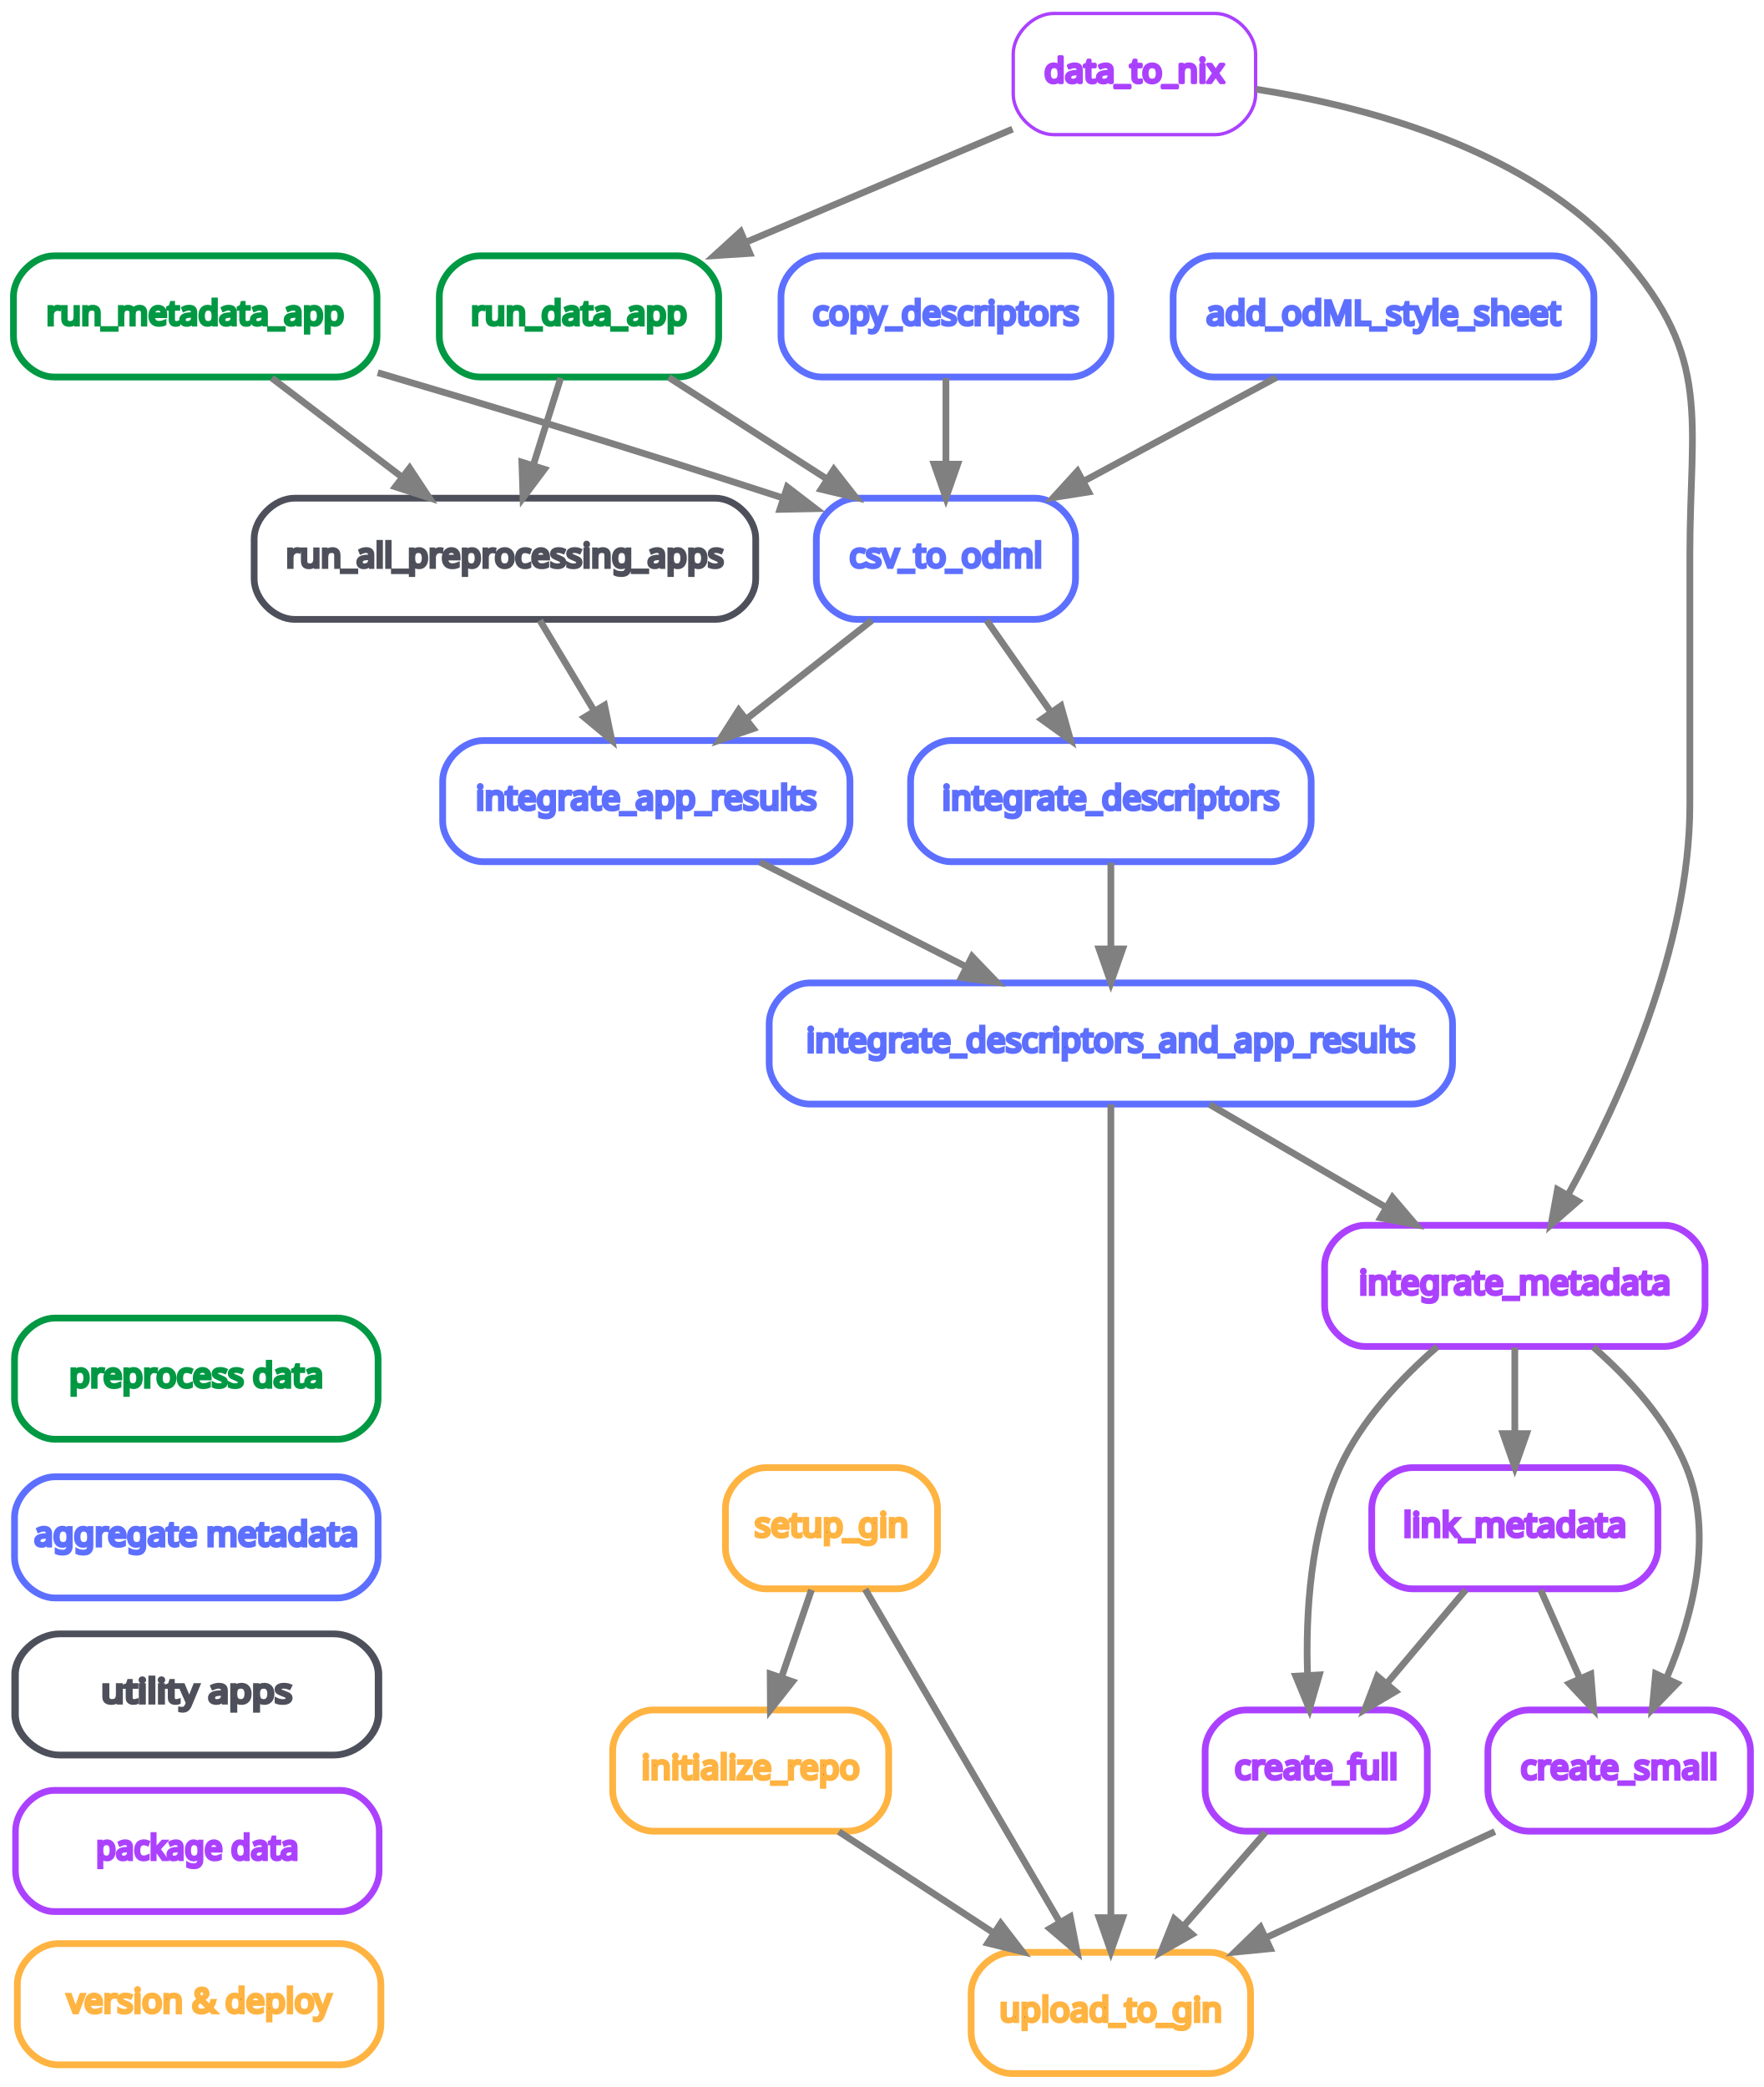
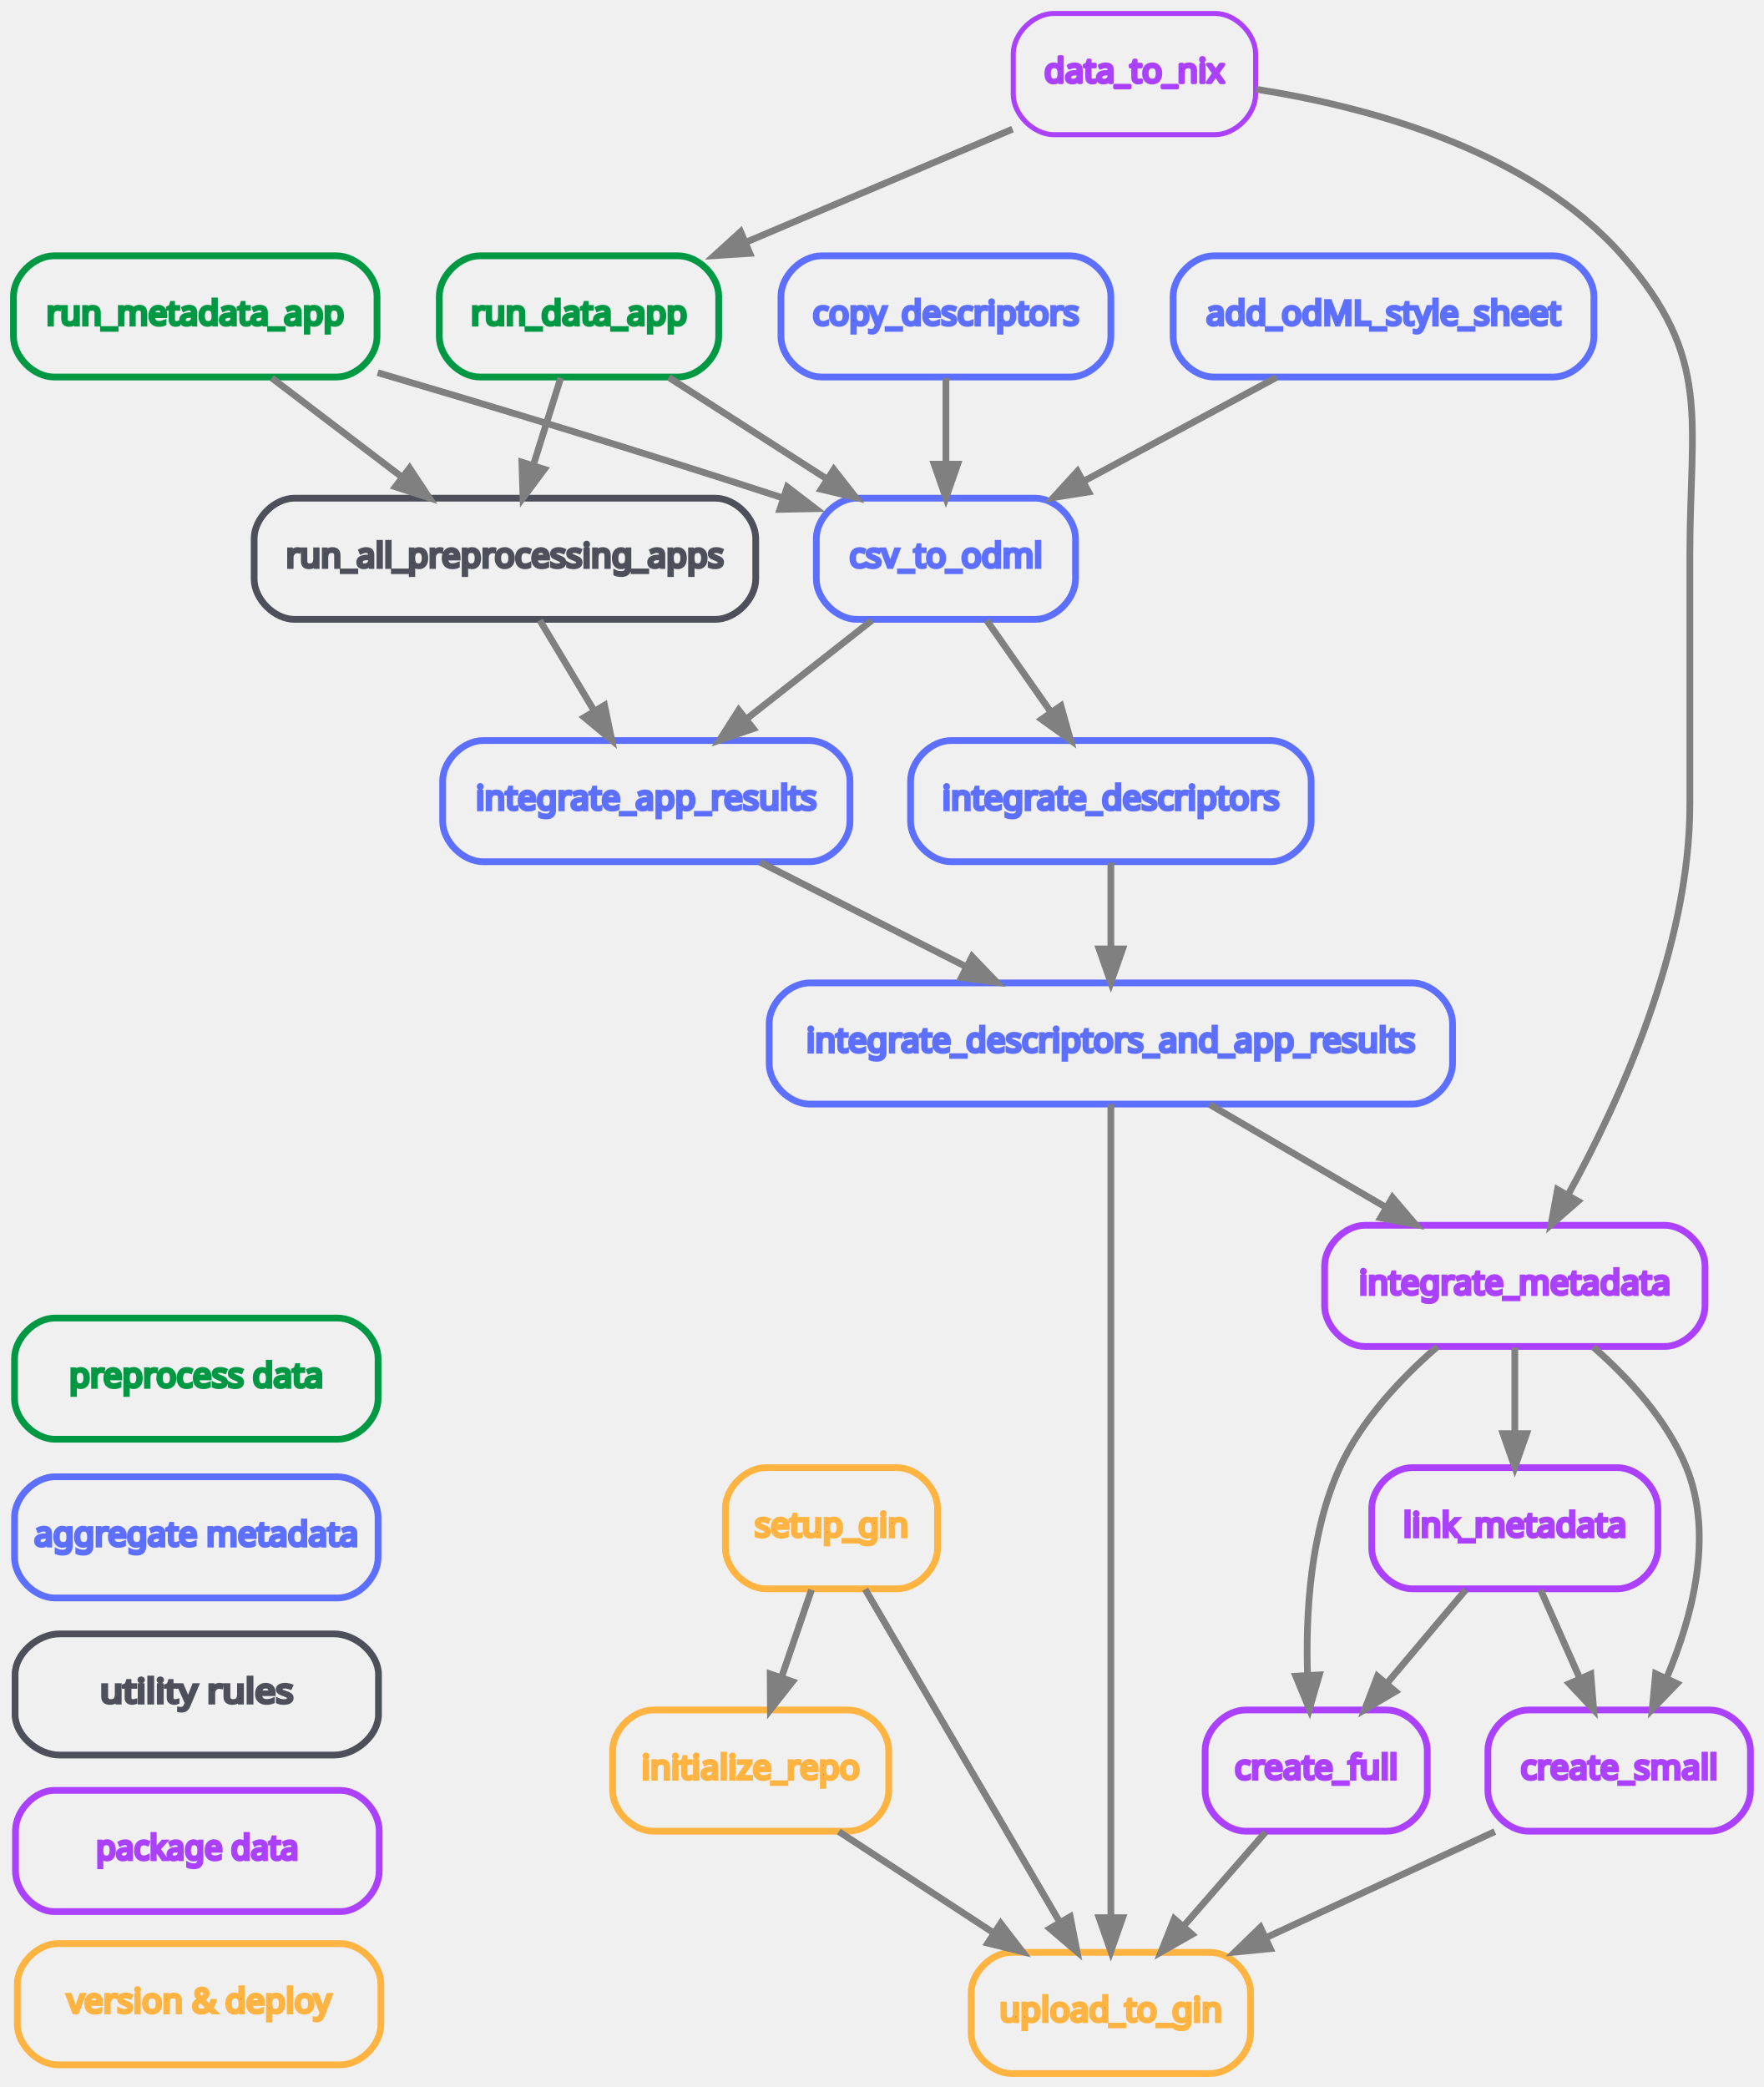
<svg xmlns="http://www.w3.org/2000/svg" width="524pt" height="620pt" viewBox="0.00 0.00 524.00 620.00" version="1.1" id="svg301">
  <defs id="defs305" />
  <g id="graph0" class="graph" transform="scale(1 1) rotate(0) translate(4 616)">
-     <polygon fill="white" stroke="none" points="-4,4 -4,-616 520,-616 520,4 -4,4" id="polygon4" />
-     <g id="node1" class="node" style="stroke:#ffb341;stroke-opacity:1">
-       <path fill="none" stroke="#d85656" stroke-width="2" d="M355.5,-36C355.5,-36 296.5,-36 296.5,-36 290.5,-36 284.5,-30 284.5,-24 284.5,-24 284.5,-12 284.5,-12 284.5,-6 290.5,-0 296.5,-0 296.5,-0 355.5,-0 355.5,-0 361.5,-0 367.5,-6 367.5,-12 367.5,-12 367.5,-24 367.5,-24 367.5,-30 361.5,-36 355.5,-36" id="path8" style="stroke:#ffb341;stroke-opacity:1" />
-       <text text-anchor="middle" x="326" y="-15.5" font-family="sans" font-size="10.00" id="text10" style="stroke:#ffb341;stroke-opacity:1">upload_to_gin</text>
-     </g>
-     <g id="node2" class="node" style="stroke:#ab41ff;stroke-opacity:1">
-       <path fill="none" stroke="#d8d356" stroke-width="2" d="M504,-108C504,-108 450,-108 450,-108 444,-108 438,-102 438,-96 438,-96 438,-84 438,-84 438,-78 444,-72 450,-72 450,-72 504,-72 504,-72 510,-72 516,-78 516,-84 516,-84 516,-96 516,-96 516,-102 510,-108 504,-108" id="path15" style="stroke:#ab41ff;stroke-opacity:1" />
-       <text text-anchor="middle" x="477" y="-87.5" font-family="sans" font-size="10.00" id="text17" style="stroke:#ab41ff;stroke-opacity:1">create_small</text>
-     </g>
+     <path style="fill:none;stroke:#ffb341;stroke-width:2;stroke-opacity:1;stroke-miterlimit:4;stroke-dasharray:none" id="path8" d="m 355.5,-36 c 0,0 -59,0 -59,0 -6,0 -12,6 -12,12 0,0 0,12 0,12 0,6 6,12 12,12 0,0 59,0 59,0 6,0 12,-6 12,-12 0,0 0,-12 0,-12 0,-6 -6,-12 -12,-12" />
+     <text style="font-size:10px;font-family:sans;text-anchor:middle;stroke:#ffb341;stroke-opacity:1;stroke-width:1;stroke-miterlimit:4;stroke-dasharray:none" id="text10" font-size="10.00" y="-15.5" x="326">upload_to_gin</text>
+     <path style="fill:none;stroke:#ab41ff;stroke-width:2;stroke-opacity:1;stroke-miterlimit:4;stroke-dasharray:none" id="path15" d="m 504,-108 c 0,0 -54,0 -54,0 -6,0 -12,6 -12,12 0,0 0,12 0,12 0,6 6,12 12,12 0,0 54,0 54,0 6,0 12,-6 12,-12 0,0 0,-12 0,-12 0,-6 -6,-12 -12,-12" />
+     <text style="font-size:10px;font-family:sans;text-anchor:middle;stroke:#ab41ff;stroke-opacity:1;stroke-width:1;stroke-miterlimit:4;stroke-dasharray:none" id="text17" font-size="10.00" y="-87.5" x="477">create_small</text>
    <g id="edge1" class="edge">
      <path fill="none" stroke="grey" stroke-width="2" d="M440.061,-71.876C419.51,-62.349 393.749,-50.407 371.911,-40.283" id="path22" />
      <polygon fill="grey" stroke="grey" stroke-width="2" points="373.363,-37.099 362.819,-36.068 370.419,-43.45 373.363,-37.099" id="polygon24" />
    </g>
-     <g id="node3" class="node" style="stroke:#ffb341;stroke-opacity:1">
-       <path fill="none" stroke="#61d856" stroke-width="2" d="M248,-108C248,-108 190,-108 190,-108 184,-108 178,-102 178,-96 178,-96 178,-84 178,-84 178,-78 184,-72 190,-72 190,-72 248,-72 248,-72 254,-72 260,-78 260,-84 260,-84 260,-96 260,-96 260,-102 254,-108 248,-108" id="path29" style="stroke:#ffb341;stroke-opacity:1" />
-       <text text-anchor="middle" x="219" y="-87.5" font-family="sans" font-size="10.00" id="text31" style="stroke:#ffb341;stroke-opacity:1">initialize_repo</text>
-     </g>
+     <path style="fill:none;stroke:#ffb341;stroke-width:2;stroke-opacity:1;stroke-miterlimit:4;stroke-dasharray:none" id="path29" d="m 248,-108 c 0,0 -58,0 -58,0 -6,0 -12,6 -12,12 0,0 0,12 0,12 0,6 6,12 12,12 0,0 58,0 58,0 6,0 12,-6 12,-12 0,0 0,-12 0,-12 0,-6 -6,-12 -12,-12" />
+     <text style="font-size:10px;font-family:sans;text-anchor:middle;stroke:#ffb341;stroke-opacity:1;stroke-width:1;stroke-miterlimit:4;stroke-dasharray:none" id="text31" font-size="10.00" y="-87.5" x="219">initialize_repo</text>
    <g id="edge3" class="edge">
      <path fill="none" stroke="grey" stroke-width="2" d="M245.175,-71.876C259.036,-62.808 276.241,-51.552 291.211,-41.759" id="path36" />
      <polygon fill="grey" stroke="grey" stroke-width="2" points="293.272,-44.593 299.724,-36.19 289.44,-38.736 293.272,-44.593" id="polygon38" />
    </g>
-     <g id="node4" class="node" style="stroke:#ffb341;stroke-opacity:1">
-       <path fill="none" stroke="#5673d8" stroke-width="2" d="M262.5,-180C262.5,-180 223.5,-180 223.5,-180 217.5,-180 211.5,-174 211.5,-168 211.5,-168 211.5,-156 211.5,-156 211.5,-150 217.5,-144 223.5,-144 223.5,-144 262.5,-144 262.5,-144 268.5,-144 274.5,-150 274.5,-156 274.5,-156 274.5,-168 274.5,-168 274.5,-174 268.5,-180 262.5,-180" id="path43" style="stroke:#ffb341;stroke-opacity:1" />
-       <text text-anchor="middle" x="243" y="-159.5" font-family="sans" font-size="10.00" id="text45" style="stroke:#ffb341;stroke-opacity:1">setup_gin</text>
-     </g>
+     <path style="fill:none;stroke:#ffb341;stroke-width:2;stroke-opacity:1;stroke-miterlimit:4;stroke-dasharray:none" id="path43" d="m 262.5,-180 c 0,0 -39,0 -39,0 -6,0 -12,6 -12,12 0,0 0,12 0,12 0,6 6,12 12,12 0,0 39,0 39,0 6,0 12,-6 12,-12 0,0 0,-12 0,-12 0,-6 -6,-12 -12,-12" />
+     <text style="font-size:10px;font-family:sans;text-anchor:middle;stroke:#ffb341;stroke-opacity:1;stroke-width:1;stroke-miterlimit:4;stroke-dasharray:none" id="text45" font-size="10.00" y="-159.5" x="243">setup_gin</text>
    <g id="edge2" class="edge">
      <path fill="none" stroke="grey" stroke-width="2" d="M253.012,-143.871C267.407,-119.244 294.064,-73.638 310.87,-44.885" id="path50" />
      <polygon fill="grey" stroke="grey" stroke-width="2" points="313.928,-46.589 315.953,-36.189 307.885,-43.056 313.928,-46.589" id="polygon52" />
    </g>
    <g id="edge8" class="edge">
      <path fill="none" stroke="grey" stroke-width="2" d="M237.067,-143.697C234.394,-135.898 231.174,-126.509 228.199,-117.829" id="path57" />
      <polygon fill="grey" stroke="grey" stroke-width="2" points="231.418,-116.429 224.864,-108.104 224.797,-118.699 231.418,-116.429" id="polygon59" />
    </g>
-     <g id="node5" class="node" style="stroke:#ab41ff;stroke-opacity:1">
-       <path fill="none" stroke="#56d87b" stroke-width="2" d="M408,-108C408,-108 366,-108 366,-108 360,-108 354,-102 354,-96 354,-96 354,-84 354,-84 354,-78 360,-72 366,-72 366,-72 408,-72 408,-72 414,-72 420,-78 420,-84 420,-84 420,-96 420,-96 420,-102 414,-108 408,-108" id="path64" style="stroke:#ab41ff;stroke-opacity:1" />
-       <text text-anchor="middle" x="387" y="-87.5" font-family="sans" font-size="10.00" id="text66" style="stroke:#ab41ff;stroke-opacity:1">create_full</text>
-     </g>
+     <path style="fill:none;stroke:#ab41ff;stroke-width:2;stroke-opacity:1;stroke-miterlimit:4;stroke-dasharray:none" id="path64" d="m 408,-108 c 0,0 -42,0 -42,0 -6,0 -12,6 -12,12 0,0 0,12 0,12 0,6 6,12 12,12 0,0 42,0 42,0 6,0 12,-6 12,-12 0,0 0,-12 0,-12 0,-6 -6,-12 -12,-12" />
+     <text style="font-size:10px;font-family:sans;text-anchor:middle;stroke:#ab41ff;stroke-opacity:1;stroke-width:1;stroke-miterlimit:4;stroke-dasharray:none" id="text66" font-size="10.00" y="-87.5" x="387">create_full</text>
    <g id="edge5" class="edge">
      <path fill="none" stroke="grey" stroke-width="2" d="M371.921,-71.697C364.608,-63.305 355.69,-53.071 347.665,-43.861" id="path71" />
      <polygon fill="grey" stroke="grey" stroke-width="2" points="350.114,-41.344 340.905,-36.104 344.836,-45.943 350.114,-41.344" id="polygon73" />
    </g>
-     <g id="node6" class="node" style="stroke:#5d6fff;stroke-opacity:1">
-       <path fill="none" stroke="#97d856" stroke-width="2" d="M415.5,-324C415.5,-324 236.5,-324 236.5,-324 230.5,-324 224.5,-318 224.5,-312 224.5,-312 224.5,-300 224.5,-300 224.5,-294 230.5,-288 236.5,-288 236.5,-288 415.5,-288 415.5,-288 421.5,-288 427.5,-294 427.5,-300 427.5,-300 427.5,-312 427.5,-312 427.5,-318 421.5,-324 415.5,-324" id="path78" style="stroke:#5d6fff;stroke-opacity:1" />
-       <text text-anchor="middle" x="326" y="-303.5" font-family="sans" font-size="10.00" id="text80" style="stroke:#5d6fff;stroke-opacity:1">integrate_descriptors_and_app_results</text>
-     </g>
+     <path style="fill:none;stroke:#5d6fff;stroke-width:2;stroke-opacity:1;stroke-miterlimit:4;stroke-dasharray:none" id="path78" d="m 415.5,-324 c 0,0 -179,0 -179,0 -6,0 -12,6 -12,12 0,0 0,12 0,12 0,6 6,12 12,12 0,0 179,0 179,0 6,0 12,-6 12,-12 0,0 0,-12 0,-12 0,-6 -6,-12 -12,-12" />
+     <text style="font-size:10px;font-family:sans;text-anchor:middle;stroke:#5d6fff;stroke-opacity:1;stroke-width:1;stroke-miterlimit:4;stroke-dasharray:none" id="text80" font-size="10.00" y="-303.5" x="326">integrate_descriptors_and_app_results</text>
    <g id="edge4" class="edge">
      <path fill="none" stroke="grey" stroke-width="2" d="M326,-287.966C326,-240.291 326,-105.185 326,-46.63" id="path85" />
      <polygon fill="grey" stroke="grey" stroke-width="2" points="329.5,-46.306 326,-36.306 322.5,-46.306 329.5,-46.306" id="polygon87" />
    </g>
-     <g id="node7" class="node" style="stroke:#ab41ff;stroke-opacity:1">
-       <path fill="none" stroke="#56d8c9" stroke-width="2" d="M490.5,-252C490.5,-252 401.5,-252 401.5,-252 395.5,-252 389.5,-246 389.5,-240 389.5,-240 389.5,-228 389.5,-228 389.5,-222 395.5,-216 401.5,-216 401.5,-216 490.5,-216 490.5,-216 496.5,-216 502.5,-222 502.5,-228 502.5,-228 502.5,-240 502.5,-240 502.5,-246 496.5,-252 490.5,-252" id="path92" style="stroke:#ab41ff;stroke-opacity:1" />
-       <text text-anchor="middle" x="446" y="-231.5" font-family="sans" font-size="10.00" id="text94" style="stroke:#ab41ff;stroke-opacity:1">integrate_metadata</text>
-     </g>
+     <path style="fill:none;stroke:#ab41ff;stroke-width:2;stroke-opacity:1;stroke-miterlimit:4;stroke-dasharray:none" id="path92" d="m 490.5,-252 c 0,0 -89,0 -89,0 -6,0 -12,6 -12,12 0,0 0,12 0,12 0,6 6,12 12,12 0,0 89,0 89,0 6,0 12,-6 12,-12 0,0 0,-12 0,-12 0,-6 -6,-12 -12,-12" />
+     <text style="font-size:10px;font-family:sans;text-anchor:middle;stroke:#ab41ff;stroke-opacity:1;stroke-width:1;stroke-miterlimit:4;stroke-dasharray:none" id="text94" font-size="10.00" y="-231.5" x="446">integrate_metadata</text>
    <g id="edge13" class="edge">
      <path fill="none" stroke="grey" stroke-width="2" d="M355.355,-287.876C371.045,-278.724 390.557,-267.342 407.454,-257.485" id="path99" />
      <polygon fill="grey" stroke="grey" stroke-width="2" points="409.658,-260.252 416.532,-252.19 406.13,-254.205 409.658,-260.252" id="polygon101" />
    </g>
    <g id="edge7" class="edge">
      <path fill="none" stroke="grey" stroke-width="2" d="M469.305,-215.819C479.901,-206.538 491.32,-194.094 497,-180 505.141,-159.798 498.763,-135.616 491.116,-117.56" id="path106" />
      <polygon fill="grey" stroke="grey" stroke-width="2" points="494.18,-115.846 486.821,-108.224 487.82,-118.771 494.18,-115.846" id="polygon108" />
    </g>
    <g id="edge10" class="edge">
      <path fill="none" stroke="grey" stroke-width="2" d="M422.992,-215.939C412.235,-206.604 400.409,-194.079 394,-180 385.197,-160.661 383.815,-136.511 384.43,-118.249" id="path113" />
      <polygon fill="grey" stroke="grey" stroke-width="2" points="387.925,-118.436 384.982,-108.258 380.936,-118.05 387.925,-118.436" id="polygon115" />
    </g>
-     <g id="node8" class="node" style="stroke:#ab41ff;stroke-opacity:1">
-       <path fill="none" stroke="#d8bc56" stroke-width="2" d="M476.5,-180C476.5,-180 415.5,-180 415.5,-180 409.5,-180 403.5,-174 403.5,-168 403.5,-168 403.5,-156 403.5,-156 403.5,-150 409.5,-144 415.5,-144 415.5,-144 476.5,-144 476.5,-144 482.5,-144 488.5,-150 488.5,-156 488.5,-156 488.5,-168 488.5,-168 488.5,-174 482.5,-180 476.5,-180" id="path120" style="stroke:#ab41ff;stroke-opacity:1" />
-       <text text-anchor="middle" x="446" y="-159.5" font-family="sans" font-size="10.00" id="text122" style="stroke:#ab41ff;stroke-opacity:1">link_metadata</text>
-     </g>
+     <path style="fill:none;stroke:#ab41ff;stroke-width:2;stroke-opacity:1;stroke-miterlimit:4;stroke-dasharray:none" id="path120" d="m 476.5,-180 c 0,0 -61,0 -61,0 -6,0 -12,6 -12,12 0,0 0,12 0,12 0,6 6,12 12,12 0,0 61,0 61,0 6,0 12,-6 12,-12 0,0 0,-12 0,-12 0,-6 -6,-12 -12,-12" />
+     <text style="font-size:10px;font-family:sans;text-anchor:middle;stroke:#ab41ff;stroke-opacity:1;stroke-width:1;stroke-miterlimit:4;stroke-dasharray:none" id="text122" font-size="10.00" y="-159.5" x="446">link_metadata</text>
    <g id="edge15" class="edge">
      <path fill="none" stroke="grey" stroke-width="2" d="M446,-215.697C446,-207.983 446,-198.712 446,-190.112" id="path127" />
      <polygon fill="grey" stroke="grey" stroke-width="2" points="449.5,-190.104 446,-180.104 442.5,-190.104 449.5,-190.104" id="polygon129" />
    </g>
    <g id="edge6" class="edge">
      <path fill="none" stroke="grey" stroke-width="2" d="M453.663,-143.697C457.192,-135.728 461.456,-126.1 465.369,-117.264" id="path134" />
      <polygon fill="grey" stroke="grey" stroke-width="2" points="468.576,-118.665 469.425,-108.104 462.176,-115.831 468.576,-118.665" id="polygon136" />
    </g>
    <g id="edge9" class="edge">
      <path fill="none" stroke="grey" stroke-width="2" d="M431.416,-143.697C424.342,-135.305 415.717,-125.07 407.955,-115.861" id="path141" />
      <polygon fill="grey" stroke="grey" stroke-width="2" points="410.537,-113.495 401.417,-108.104 405.185,-118.006 410.537,-113.495" id="polygon143" />
    </g>
-     <g id="node9" class="node" style="stroke:#5d6fff;stroke-opacity:1">
-       <path fill="none" stroke="#56d8a9" stroke-width="2" d="M236.5,-396C236.5,-396 139.5,-396 139.5,-396 133.5,-396 127.5,-390 127.5,-384 127.5,-384 127.5,-372 127.5,-372 127.5,-366 133.5,-360 139.5,-360 139.5,-360 236.5,-360 236.5,-360 242.5,-360 248.5,-366 248.5,-372 248.5,-372 248.5,-384 248.5,-384 248.5,-390 242.5,-396 236.5,-396" id="path148" style="stroke:#5d6fff;stroke-opacity:1" />
-       <text text-anchor="middle" x="188" y="-375.5" font-family="sans" font-size="10.00" id="text150" style="stroke:#5d6fff;stroke-opacity:1">integrate_app_results</text>
-     </g>
+     <path style="fill:none;stroke:#5d6fff;stroke-width:2;stroke-opacity:1;stroke-miterlimit:4;stroke-dasharray:none" id="path148" d="m 236.5,-396 c 0,0 -97,0 -97,0 -6,0 -12,6 -12,12 0,0 0,12 0,12 0,6 6,12 12,12 0,0 97,0 97,0 6,0 12,-6 12,-12 0,0 0,-12 0,-12 0,-6 -6,-12 -12,-12" />
+     <text style="font-size:10px;font-family:sans;text-anchor:middle;stroke:#5d6fff;stroke-opacity:1;stroke-width:1;stroke-miterlimit:4;stroke-dasharray:none" id="text150" font-size="10.00" y="-375.5" x="188">integrate_app_results</text>
    <g id="edge11" class="edge">
      <path fill="none" stroke="grey" stroke-width="2" d="M221.759,-359.876C240.22,-350.512 263.282,-338.814 283.017,-328.803" id="path155" />
      <polygon fill="grey" stroke="grey" stroke-width="2" points="284.777,-331.835 292.112,-324.19 281.61,-325.592 284.777,-331.835" id="polygon157" />
    </g>
-     <g id="node10" class="node" style="stroke:#5d6fff;stroke-opacity:1">
-       <path fill="none" stroke="#56b9d8" stroke-width="2" d="M373.5,-396C373.5,-396 278.5,-396 278.5,-396 272.5,-396 266.5,-390 266.5,-384 266.5,-384 266.5,-372 266.5,-372 266.5,-366 272.5,-360 278.5,-360 278.5,-360 373.5,-360 373.5,-360 379.5,-360 385.5,-366 385.5,-372 385.5,-372 385.5,-384 385.5,-384 385.5,-390 379.5,-396 373.5,-396" id="path162" style="stroke:#5d6fff;stroke-opacity:1" />
-       <text text-anchor="middle" x="326" y="-375.5" font-family="sans" font-size="10.00" id="text164" style="stroke:#5d6fff;stroke-opacity:1">integrate_descriptors</text>
-     </g>
+     <path style="fill:none;stroke:#5d6fff;stroke-width:2;stroke-opacity:1;stroke-miterlimit:4;stroke-dasharray:none" id="path162" d="m 373.5,-396 c 0,0 -95,0 -95,0 -6,0 -12,6 -12,12 0,0 0,12 0,12 0,6 6,12 12,12 0,0 95,0 95,0 6,0 12,-6 12,-12 0,0 0,-12 0,-12 0,-6 -6,-12 -12,-12" />
+     <text style="font-size:10px;font-family:sans;text-anchor:middle;stroke:#5d6fff;stroke-opacity:1;stroke-width:1;stroke-miterlimit:4;stroke-dasharray:none" id="text164" font-size="10.00" y="-375.5" x="326">integrate_descriptors</text>
    <g id="edge12" class="edge">
      <path fill="none" stroke="grey" stroke-width="2" d="M326,-359.697C326,-351.983 326,-342.712 326,-334.112" id="path169" />
      <polygon fill="grey" stroke="grey" stroke-width="2" points="329.5,-334.104 326,-324.104 322.5,-334.104 329.5,-334.104" id="polygon171" />
    </g>
-     <g id="node11" class="node" style="stroke:#ab41ff;stroke-opacity:1;stroke-width:1;stroke-miterlimit:4;stroke-dasharray:none;stroke-linejoin:round">
-       <path fill="none" stroke="#d86e56" stroke-width="2" d="M357,-612C357,-612 309,-612 309,-612 303,-612 297,-606 297,-600 297,-600 297,-588 297,-588 297,-582 303,-576 309,-576 309,-576 357,-576 357,-576 363,-576 369,-582 369,-588 369,-588 369,-600 369,-600 369,-606 363,-612 357,-612" id="path176" style="stroke:#ab41ff;stroke-opacity:1;stroke-width:1;stroke-miterlimit:4;stroke-dasharray:none;stroke-linejoin:round" />
-       <text text-anchor="middle" x="333" y="-591.5" font-family="sans" font-size="10.00" id="text178" style="stroke:#ab41ff;stroke-opacity:1;stroke-width:1;stroke-miterlimit:4;stroke-dasharray:none;stroke-linejoin:round">data_to_nix</text>
-     </g>
+     <path style="fill:none;stroke:#ab41ff;stroke-width:1.5;stroke-linejoin:round;stroke-miterlimit:4;stroke-dasharray:none;stroke-opacity:1" id="path176" d="m 357,-612 c 0,0 -48,0 -48,0 -6,0 -12,6 -12,12 0,0 0,12 0,12 0,6 6,12 12,12 0,0 48,0 48,0 6,0 12,-6 12,-12 0,0 0,-12 0,-12 0,-6 -6,-12 -12,-12" />
+     <text style="font-size:10px;font-family:sans;text-anchor:middle;stroke:#ab41ff;stroke-width:1;stroke-linejoin:round;stroke-miterlimit:4;stroke-dasharray:none;stroke-opacity:1" id="text178" font-size="10.00" y="-591.5" x="333">data_to_nix</text>
    <g id="edge14" class="edge">
      <path fill="none" stroke="grey" stroke-width="2" d="M369.141,-589.487C402.293,-584.306 450.319,-571.516 478,-540 504.754,-509.539 498,-491.542 498,-451 498,-451 498,-451 498,-377 498,-334.492 477.2,-288.953 461.91,-261.219" id="path183" />
      <polygon fill="grey" stroke="grey" stroke-width="2" points="464.759,-259.15 456.774,-252.187 458.674,-262.61 464.759,-259.15" id="polygon185" />
    </g>
-     <g id="node15" class="node" style="stroke:#009843;stroke-opacity:1">
-       <path fill="none" stroke="#56d863" stroke-width="2" d="M197.5,-540C197.5,-540 138.5,-540 138.5,-540 132.5,-540 126.5,-534 126.5,-528 126.5,-528 126.5,-516 126.5,-516 126.5,-510 132.5,-504 138.5,-504 138.5,-504 197.5,-504 197.5,-504 203.5,-504 209.5,-510 209.5,-516 209.5,-516 209.5,-528 209.5,-528 209.5,-534 203.5,-540 197.5,-540" id="path190" style="stroke:#009843;stroke-opacity:1" />
-       <text text-anchor="middle" x="168" y="-519.5" font-family="sans" font-size="10.00" id="text192" style="stroke:#009843;stroke-opacity:1">run_data_app</text>
-     </g>
+     <path style="fill:none;stroke:#009843;stroke-width:2;stroke-opacity:1;stroke-miterlimit:4;stroke-dasharray:none" id="path190" d="m 197.5,-540 c 0,0 -59,0 -59,0 -6,0 -12,6 -12,12 0,0 0,12 0,12 0,6 6,12 12,12 0,0 59,0 59,0 6,0 12,-6 12,-12 0,0 0,-12 0,-12 0,-6 -6,-12 -12,-12" />
+     <text style="font-size:10px;font-family:sans;text-anchor:middle;stroke:#009843;stroke-opacity:1;stroke-width:1;stroke-miterlimit:4;stroke-dasharray:none" id="text192" font-size="10.00" y="-519.5" x="168">run_data_app</text>
    <g id="edge25" class="edge">
      <path fill="none" stroke="grey" stroke-width="2" d="M296.79,-577.638C273.574,-567.789 243.126,-554.872 217.664,-544.07" id="path197" />
      <polygon fill="grey" stroke="grey" stroke-width="2" points="218.748,-540.728 208.176,-540.044 216.014,-547.172 218.748,-540.728" id="polygon199" />
    </g>
-     <g id="node12" class="node" style="stroke:#5d6fff;stroke-opacity:1">
-       <path fill="none" stroke="#56d892" stroke-width="2" d="M303.5,-468C303.5,-468 250.5,-468 250.5,-468 244.5,-468 238.5,-462 238.5,-456 238.5,-456 238.5,-444 238.5,-444 238.5,-438 244.5,-432 250.5,-432 250.5,-432 303.5,-432 303.5,-432 309.5,-432 315.5,-438 315.5,-444 315.5,-444 315.5,-456 315.5,-456 315.5,-462 309.5,-468 303.5,-468" id="path204" style="stroke:#5d6fff;stroke-opacity:1" />
-       <text text-anchor="middle" x="277" y="-447.5" font-family="sans" font-size="10.00" id="text206" style="stroke:#5d6fff;stroke-opacity:1">csv_to_odml</text>
-     </g>
+     <path style="fill:none;stroke:#5d6fff;stroke-width:2;stroke-opacity:1;stroke-miterlimit:4;stroke-dasharray:none" id="path204" d="m 303.5,-468 c 0,0 -53,0 -53,0 -6,0 -12,6 -12,12 0,0 0,12 0,12 0,6 6,12 12,12 0,0 53,0 53,0 6,0 12,-6 12,-12 0,0 0,-12 0,-12 0,-6 -6,-12 -12,-12" />
+     <text style="font-size:10px;font-family:sans;text-anchor:middle;stroke:#5d6fff;stroke-opacity:1;stroke-width:1;stroke-miterlimit:4;stroke-dasharray:none" id="text206" font-size="10.00" y="-447.5" x="277">csv_to_odml</text>
    <g id="edge17" class="edge">
      <path fill="none" stroke="grey" stroke-width="2" d="M255,-431.697C243.791,-422.881 229.998,-412.032 217.846,-402.474" id="path211" />
      <polygon fill="grey" stroke="grey" stroke-width="2" points="219.771,-399.535 209.747,-396.104 215.443,-405.038 219.771,-399.535" id="polygon213" />
    </g>
    <g id="edge18" class="edge">
      <path fill="none" stroke="grey" stroke-width="2" d="M289.112,-431.697C294.868,-423.474 301.862,-413.483 308.206,-404.421" id="path218" />
      <polygon fill="grey" stroke="grey" stroke-width="2" points="311.16,-406.304 314.027,-396.104 305.425,-402.29 311.16,-406.304" id="polygon220" />
    </g>
-     <g id="node13" class="node" style="stroke:#4d505a;stroke-opacity:1">
-       <path fill="none" stroke="#568ad8" stroke-width="2" d="M208.5,-468C208.5,-468 83.5,-468 83.5,-468 77.5,-468 71.5,-462 71.5,-456 71.5,-456 71.5,-444 71.5,-444 71.5,-438 77.5,-432 83.5,-432 83.5,-432 208.5,-432 208.5,-432 214.5,-432 220.5,-438 220.5,-444 220.5,-444 220.5,-456 220.5,-456 220.5,-462 214.5,-468 208.5,-468" id="path225" style="stroke:#4d505a;stroke-opacity:1" />
-       <text text-anchor="middle" x="146" y="-447.5" font-family="sans" font-size="10.00" id="text227" style="stroke:#4d505a;stroke-opacity:1">run_all_preprocessing_apps</text>
-     </g>
+     <path style="fill:none;stroke:#4d505a;stroke-width:2;stroke-opacity:1;stroke-miterlimit:4;stroke-dasharray:none" id="path225" d="m 208.5,-468 c 0,0 -125,0 -125,0 -6,0 -12,6 -12,12 0,0 0,12 0,12 0,6 6,12 12,12 0,0 125,0 125,0 6,0 12,-6 12,-12 0,0 0,-12 0,-12 0,-6 -6,-12 -12,-12" />
+     <text style="font-size:10px;font-family:sans;text-anchor:middle;stroke:#4d505a;stroke-opacity:1;stroke-width:1;stroke-miterlimit:4;stroke-dasharray:none" id="text227" font-size="10.00" y="-447.5" x="146">run_all_preprocessing_apps</text>
    <g id="edge16" class="edge">
      <path fill="none" stroke="grey" stroke-width="2" d="M156.382,-431.697C161.265,-423.559 167.187,-413.689 172.579,-404.701" id="path232" />
      <polygon fill="grey" stroke="grey" stroke-width="2" points="175.594,-406.48 177.737,-396.104 169.591,-402.879 175.594,-406.48" id="polygon234" />
    </g>
-     <g id="node14" class="node" style="stroke:#5d6fff;stroke-opacity:1">
-       <path fill="none" stroke="#d88556" stroke-width="2" d="M457.5,-540C457.5,-540 356.5,-540 356.5,-540 350.5,-540 344.5,-534 344.5,-528 344.5,-528 344.5,-516 344.5,-516 344.5,-510 350.5,-504 356.5,-504 356.5,-504 457.5,-504 457.5,-504 463.5,-504 469.5,-510 469.5,-516 469.5,-516 469.5,-528 469.5,-528 469.5,-534 463.5,-540 457.5,-540" id="path239" style="stroke:#5d6fff;stroke-opacity:1" />
-       <text text-anchor="middle" x="407" y="-519.5" font-family="sans" font-size="10.00" id="text241" style="stroke:#5d6fff;stroke-opacity:1">add_odML_style_sheet</text>
-     </g>
+     <path style="fill:none;stroke:#5d6fff;stroke-width:2;stroke-opacity:1;stroke-miterlimit:4;stroke-dasharray:none" id="path239" d="m 457.5,-540 c 0,0 -101,0 -101,0 -6,0 -12,6 -12,12 0,0 0,12 0,12 0,6 6,12 12,12 0,0 101,0 101,0 6,0 12,-6 12,-12 0,0 0,-12 0,-12 0,-6 -6,-12 -12,-12" />
+     <text style="font-size:10px;font-family:sans;text-anchor:middle;stroke:#5d6fff;stroke-opacity:1;stroke-width:1;stroke-miterlimit:4;stroke-dasharray:none" id="text241" font-size="10.00" y="-519.5" x="407">add_odML_style_sheet</text>
    <g id="edge19" class="edge">
      <path fill="none" stroke="grey" stroke-width="2" d="M375.198,-503.876C357.886,-494.554 336.279,-482.919 317.744,-472.939" id="path246" />
      <polygon fill="grey" stroke="grey" stroke-width="2" points="319.388,-469.849 308.924,-468.19 316.069,-476.012 319.388,-469.849" id="polygon248" />
    </g>
    <g id="edge22" class="edge">
      <path fill="none" stroke="grey" stroke-width="2" d="M194.664,-503.876C208.784,-494.808 226.311,-483.552 241.561,-473.759" id="path253" />
      <polygon fill="grey" stroke="grey" stroke-width="2" points="243.71,-476.538 250.233,-468.19 239.927,-470.648 243.71,-476.538" id="polygon255" />
    </g>
    <g id="edge24" class="edge">
      <path fill="none" stroke="grey" stroke-width="2" d="M162.562,-503.697C160.111,-495.898 157.16,-486.509 154.432,-477.829" id="path260" />
      <polygon fill="grey" stroke="grey" stroke-width="2" points="157.713,-476.595 151.376,-468.104 151.035,-478.694 157.713,-476.595" id="polygon262" />
    </g>
-     <g id="node16" class="node" style="stroke:#009843;stroke-opacity:1">
-       <path fill="none" stroke="#d8a456" stroke-width="2" d="M96,-540C96,-540 12,-540 12,-540 6,-540 0,-534 0,-528 0,-528 0,-516 0,-516 0,-510 6,-504 12,-504 12,-504 96,-504 96,-504 102,-504 108,-510 108,-516 108,-516 108,-528 108,-528 108,-534 102,-540 96,-540" id="path267" style="stroke:#009843;stroke-opacity:1" />
-       <text text-anchor="middle" x="54" y="-519.5" font-family="sans" font-size="10.00" id="text269" style="stroke:#009843;stroke-opacity:1">run_metadata_app</text>
-     </g>
+     <path style="fill:none;stroke:#009843;stroke-width:2;stroke-opacity:1;stroke-miterlimit:4;stroke-dasharray:none" id="path267" d="m 96,-540 c 0,0 -84,0 -84,0 -6,0 -12,6 -12,12 0,0 0,12 0,12 0,6 6,12 12,12 0,0 84,0 84,0 6,0 12,-6 12,-12 0,0 0,-12 0,-12 0,-6 -6,-12 -12,-12" />
+     <text style="font-size:10px;font-family:sans;text-anchor:middle;stroke:#009843;stroke-opacity:1;stroke-width:1;stroke-miterlimit:4;stroke-dasharray:none" id="text269" font-size="10.00" y="-519.5" x="54">run_metadata_app</text>
    <g id="edge20" class="edge">
      <path fill="none" stroke="grey" stroke-width="2" d="M108.205,-505.288C140.64,-495.724 182.87,-482.989 228.748,-468.013" id="path274" />
      <polygon fill="grey" stroke="grey" stroke-width="2" points="229.869,-471.329 238.28,-464.886 227.687,-464.678 229.869,-471.329" id="polygon276" />
    </g>
    <g id="edge23" class="edge">
      <path fill="none" stroke="grey" stroke-width="2" d="M76.742,-503.697C88.44,-494.796 102.861,-483.823 115.51,-474.199" id="path281" />
      <polygon fill="grey" stroke="grey" stroke-width="2" points="117.681,-476.945 123.52,-468.104 113.442,-471.374 117.681,-476.945" id="polygon283" />
    </g>
-     <g id="node17" class="node" style="stroke:#5d6fff;stroke-opacity:1">
-       <path fill="none" stroke="#afd856" stroke-width="2" d="M314,-540C314,-540 240,-540 240,-540 234,-540 228,-534 228,-528 228,-528 228,-516 228,-516 228,-510 234,-504 240,-504 240,-504 314,-504 314,-504 320,-504 326,-510 326,-516 326,-516 326,-528 326,-528 326,-534 320,-540 314,-540" id="path288" style="stroke:#5d6fff;stroke-opacity:1" />
-       <text text-anchor="middle" x="277" y="-519.5" font-family="sans" font-size="10.00" id="text290" style="stroke:#5d6fff;stroke-opacity:1">copy_descriptors</text>
-     </g>
+     <path style="fill:none;stroke:#5d6fff;stroke-width:2;stroke-opacity:1;stroke-miterlimit:4;stroke-dasharray:none" id="path288" d="m 314,-540 c 0,0 -74,0 -74,0 -6,0 -12,6 -12,12 0,0 0,12 0,12 0,6 6,12 12,12 0,0 74,0 74,0 6,0 12,-6 12,-12 0,0 0,-12 0,-12 0,-6 -6,-12 -12,-12" />
+     <text style="font-size:10px;font-family:sans;text-anchor:middle;stroke:#5d6fff;stroke-opacity:1;stroke-width:1;stroke-miterlimit:4;stroke-dasharray:none" id="text290" font-size="10.00" y="-519.5" x="277">copy_descriptors</text>
    <g id="edge21" class="edge">
      <path fill="none" stroke="grey" stroke-width="2" d="M277,-503.697C277,-495.983 277,-486.712 277,-478.112" id="path295" />
      <polygon fill="grey" stroke="grey" stroke-width="2" points="280.5,-478.104 277,-468.104 273.5,-478.104 280.5,-478.104" id="polygon297" />
    </g>
-     <g transform="translate(0.3145556,362.7192)" id="node16-3" class="node" style="stroke:#5d6fff;stroke-opacity:1">
-       <path d="m 96,-540 c 0,0 -84,0 -84,0 -6,0 -12,6 -12,12 0,0 0,12 0,12 0,6 6,12 12,12 0,0 84,0 84,0 6,0 12,-6 12,-12 0,0 0,-12 0,-12 0,-6 -6,-12 -12,-12" id="path267-7" style="fill:none;stroke:#5d6fff;stroke-width:2;stroke-opacity:1" />
-       <text x="54" y="-519.5" font-size="10.00" id="text269-5" style="font-size:10px;font-family:sans;text-anchor:middle;stroke:#5d6fff;stroke-opacity:1">aggregate metadata</text>
-     </g>
-     <g transform="matrix(1.101578,0,0,1,-250.6774,409.3854)" id="node17-3" class="node" style="stroke:#4d505a;stroke-opacity:1">
-       <path d="m 314,-540 c 0,0 -74,0 -74,0 -6,0 -12,6 -12,12 0,0 0,12 0,12 0,6 6,12 12,12 0,0 74,0 74,0 6,0 12,-6 12,-12 0,0 0,-12 0,-12 0,-6 -6,-12 -12,-12" id="path288-6" style="fill:none;stroke:#4d505a;stroke-width:2;stroke-opacity:1" />
-       <text x="277" y="-519.5" font-size="10.00" id="text290-2" style="font-size:10px;font-family:sans;text-anchor:middle;stroke:#4d505a;stroke-opacity:1">utility apps</text>
-     </g>
-     <g transform="matrix(0.9561511,0,0,1,-371.8207,167.8853)" id="node7-9" class="node" style="stroke:#ab41ff;stroke-opacity:1">
-       <path d="m 490.5,-252 c 0,0 -89,0 -89,0 -6,0 -12,6 -12,12 0,0 0,12 0,12 0,6 6,12 12,12 0,0 89,0 89,0 6,0 12,-6 12,-12 0,0 0,-12 0,-12 0,-6 -6,-12 -12,-12" id="path92-2" style="fill:none;stroke:#ab41ff;stroke-width:2;stroke-opacity:1" />
-       <text x="446" y="-231.5" font-size="10.00" id="text94-7" style="font-size:10px;font-family:sans;text-anchor:middle;stroke:#ab41ff;stroke-opacity:1">package data</text>
-     </g>
-     <g transform="translate(0.3145656,315.5668)" id="node16-3-0" class="node" style="stroke:#009843;stroke-opacity:1">
-       <path d="m 96,-540 c 0,0 -84,0 -84,0 -6,0 -12,6 -12,12 0,0 0,12 0,12 0,6 6,12 12,12 0,0 84,0 84,0 6,0 12,-6 12,-12 0,0 0,-12 0,-12 0,-6 -6,-12 -12,-12" id="path267-7-3" style="fill:none;stroke:#009843;stroke-width:2;stroke-opacity:1" />
-       <text x="54" y="-519.5" font-size="10.00" id="text269-5-6" style="font-size:10px;font-family:sans;text-anchor:middle;stroke:#009843;stroke-opacity:1">preprocess data</text>
-     </g>
-     <g transform="translate(1.147626,501.4079)" id="node16-3-0-0" class="node" style="stroke:#009843;stroke-opacity:1">
-       <path d="m 96,-540 c 0,0 -84,0 -84,0 -6,0 -12,6 -12,12 0,0 0,12 0,12 0,6 6,12 12,12 0,0 84,0 84,0 6,0 12,-6 12,-12 0,0 0,-12 0,-12 0,-6 -6,-12 -12,-12" id="path267-7-3-2" style="fill:none;stroke:#ffb341;stroke-width:2;stroke-opacity:1" />
-       <text x="54" y="-519.5" font-size="10.00" id="text269-5-6-6" style="font-size:10px;font-family:sans;text-anchor:middle;stroke:#ffb341;stroke-opacity:1">version &amp; deploy</text>
-     </g>
+     <path style="fill:none;stroke:#5d6fff;stroke-width:2;stroke-opacity:1;stroke-miterlimit:4;stroke-dasharray:none" id="path267-7" d="m 96.315,-177.281 c 0,0 -84,0 -84,0 -6,0 -12,6 -12,12 0,0 0,12 0,12 0,6 6,12 12,12 0,0 84,0 84,0 6,0 12,-6 12,-12 0,0 0,-12 0,-12 0,-6 -6,-12 -12,-12" />
+     <text style="font-size:10px;font-family:sans;text-anchor:middle;stroke:#5d6fff;stroke-opacity:1;stroke-width:1;stroke-miterlimit:4;stroke-dasharray:none" id="text269-5" font-size="10.00" y="-156.781" x="54.315">aggregate metadata</text>
+     <path style="fill:none;stroke:#4d505a;stroke-width:2;stroke-opacity:1;stroke-miterlimit:4;stroke-dasharray:none" id="path288-6" d="m 95.218,-130.615 c 0,0 -81.517,0 -81.517,0 -6.609,0 -13.219,6 -13.219,12 0,0 0,12 0,12 0,6 6.609,12 13.219,12 0,0 81.517,0 81.517,0 6.609,0 13.219,-6 13.219,-12 0,0 0,-12 0,-12 0,-6 -6.609,-12 -13.219,-12" />
+     <text style="font-size:10.496px;font-family:sans;text-anchor:middle;stroke:#4d505a;stroke-width:1;stroke-opacity:1;stroke-miterlimit:4;stroke-dasharray:none" id="text290-2" font-size="10.00" y="-115.572" x="51.888" transform="scale(1.049561,0.9527795)">utility rules</text>
+     <path style="fill:none;stroke:#ab41ff;stroke-width:2;stroke-opacity:1;stroke-miterlimit:4;stroke-dasharray:none" id="path92-2" d="m 97.171,-84.115 c 0,0 -85.097,0 -85.097,0 -5.737,0 -11.474,6 -11.474,12 0,0 0,12 0,12 0,6 5.737,12 11.474,12 0,0 85.097,0 85.097,0 5.737,0 11.474,-6 11.474,-12 0,0 0,-12 0,-12 0,-6 -5.737,-12 -11.474,-12" />
+     <text style="font-size:9.778px;font-family:sans;text-anchor:middle;stroke:#ab41ff;stroke-width:1;stroke-opacity:1;stroke-miterlimit:4;stroke-dasharray:none" id="text94-7" font-size="10.00" y="-62.204" x="55.861" transform="scale(0.9778298,1.022673)">package data</text>
+     <path style="fill:none;stroke:#009843;stroke-width:2;stroke-opacity:1;stroke-miterlimit:4;stroke-dasharray:none" id="path267-7-3" d="m 96.315,-224.433 c 0,0 -84,0 -84,0 -6,0 -12,6 -12,12 0,0 0,12 0,12 0,6 6,12 12,12 0,0 84,0 84,0 6,0 12,-6 12,-12 0,0 0,-12 0,-12 0,-6 -6,-12 -12,-12" />
+     <text style="font-size:10px;font-family:sans;text-anchor:middle;stroke:#009843;stroke-opacity:1;stroke-width:1;stroke-miterlimit:4;stroke-dasharray:none" id="text269-5-6" font-size="10.00" y="-203.933" x="54.315">preprocess data</text>
+     <path style="fill:none;stroke:#ffb341;stroke-width:2;stroke-opacity:1;stroke-miterlimit:4;stroke-dasharray:none" id="path267-7-3-2" d="m 97.148,-38.592 c 0,0 -84,0 -84,0 -6,0 -12,6 -12,12 0,0 0,12 0,12 0,6 6,12 12,12 0,0 84,0 84,0 6,0 12,-6 12,-12 0,0 0,-12 0,-12 0,-6 -6,-12 -12,-12" />
+     <text style="font-size:10px;font-family:sans;text-anchor:middle;stroke:#ffb341;stroke-opacity:1;stroke-width:1;stroke-miterlimit:4;stroke-dasharray:none" id="text269-5-6-6" font-size="10.00" y="-18.092" x="55.148">version &amp; deploy</text>
  </g>
</svg>
